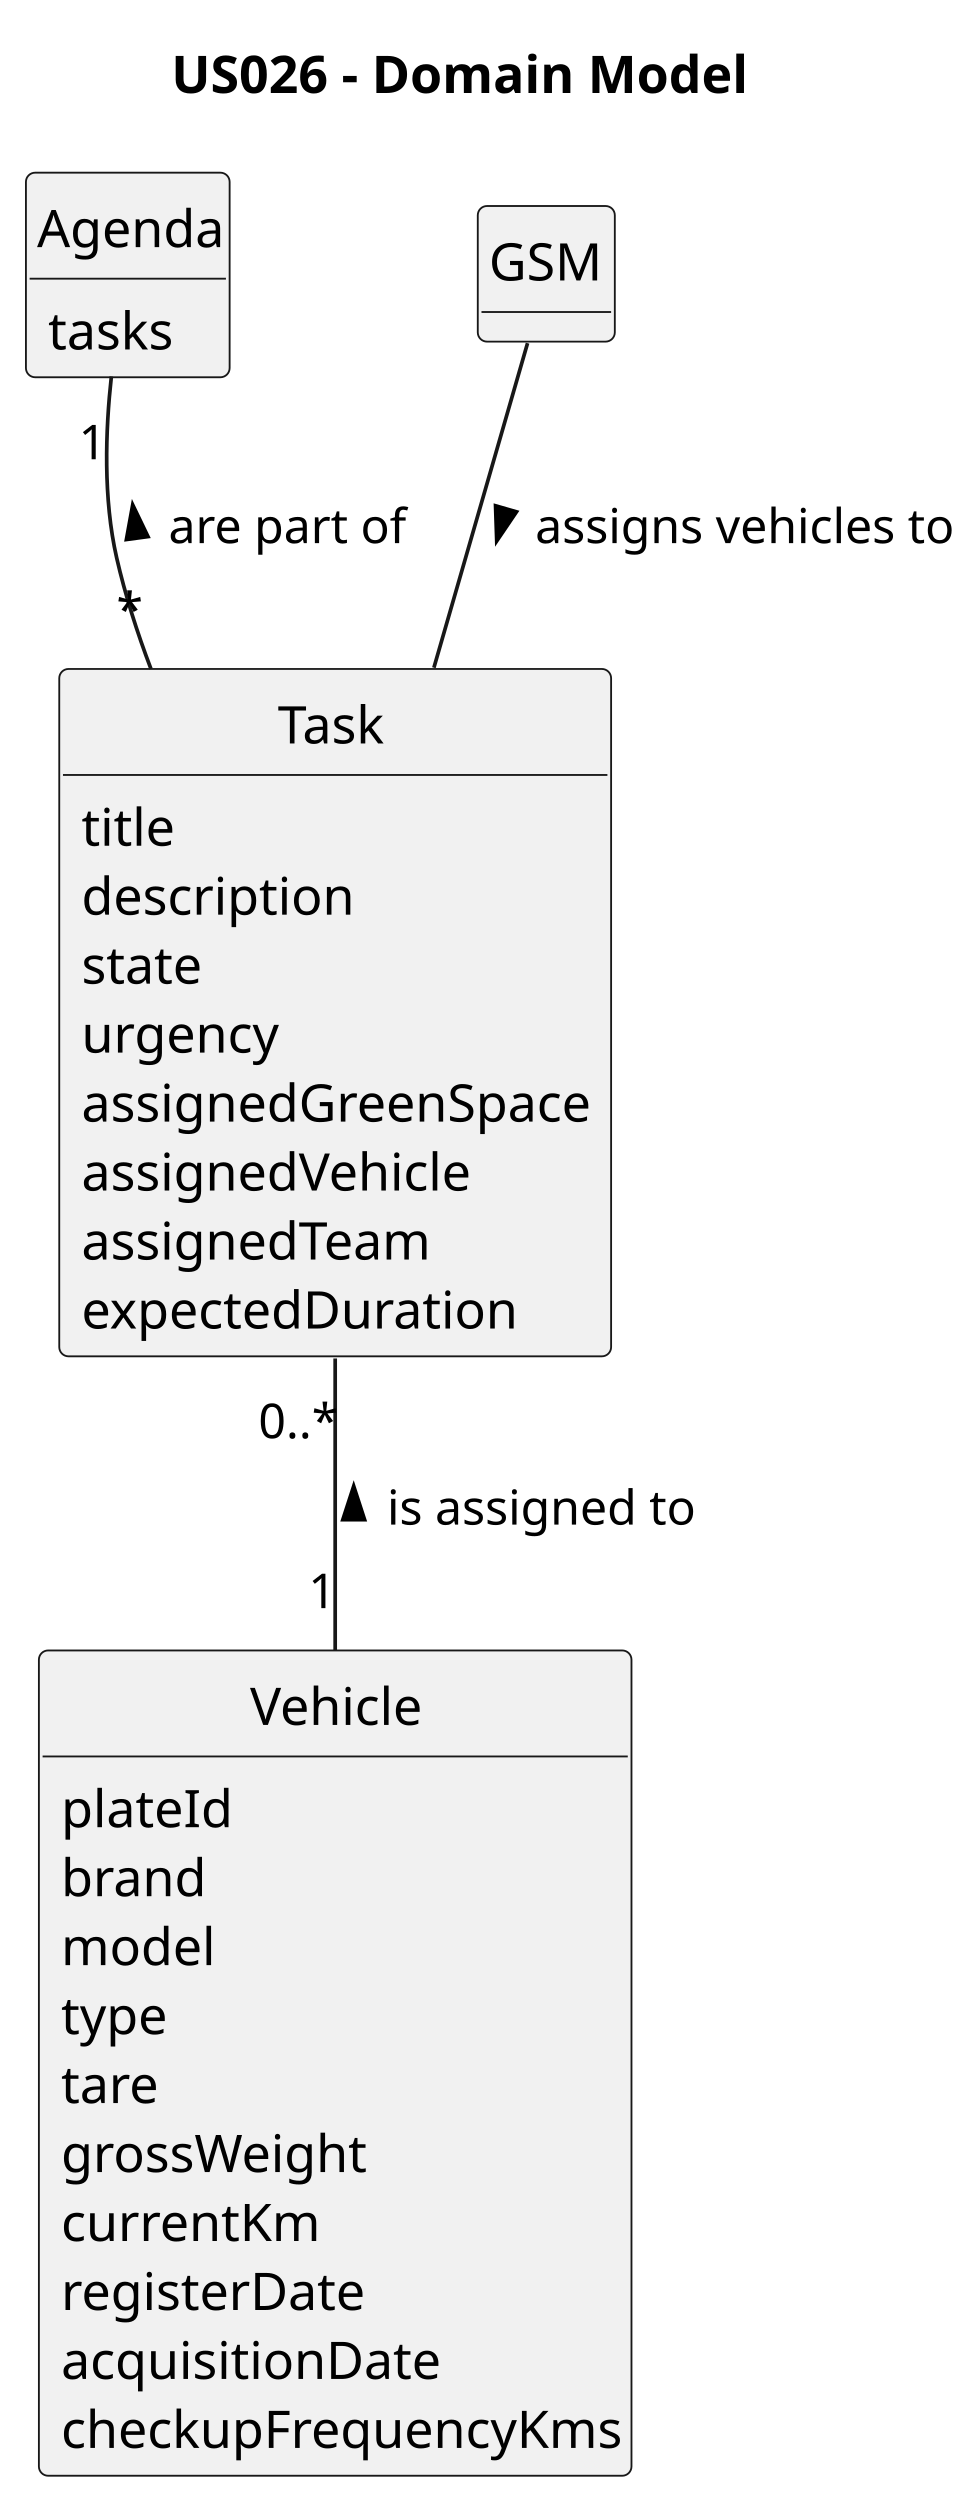
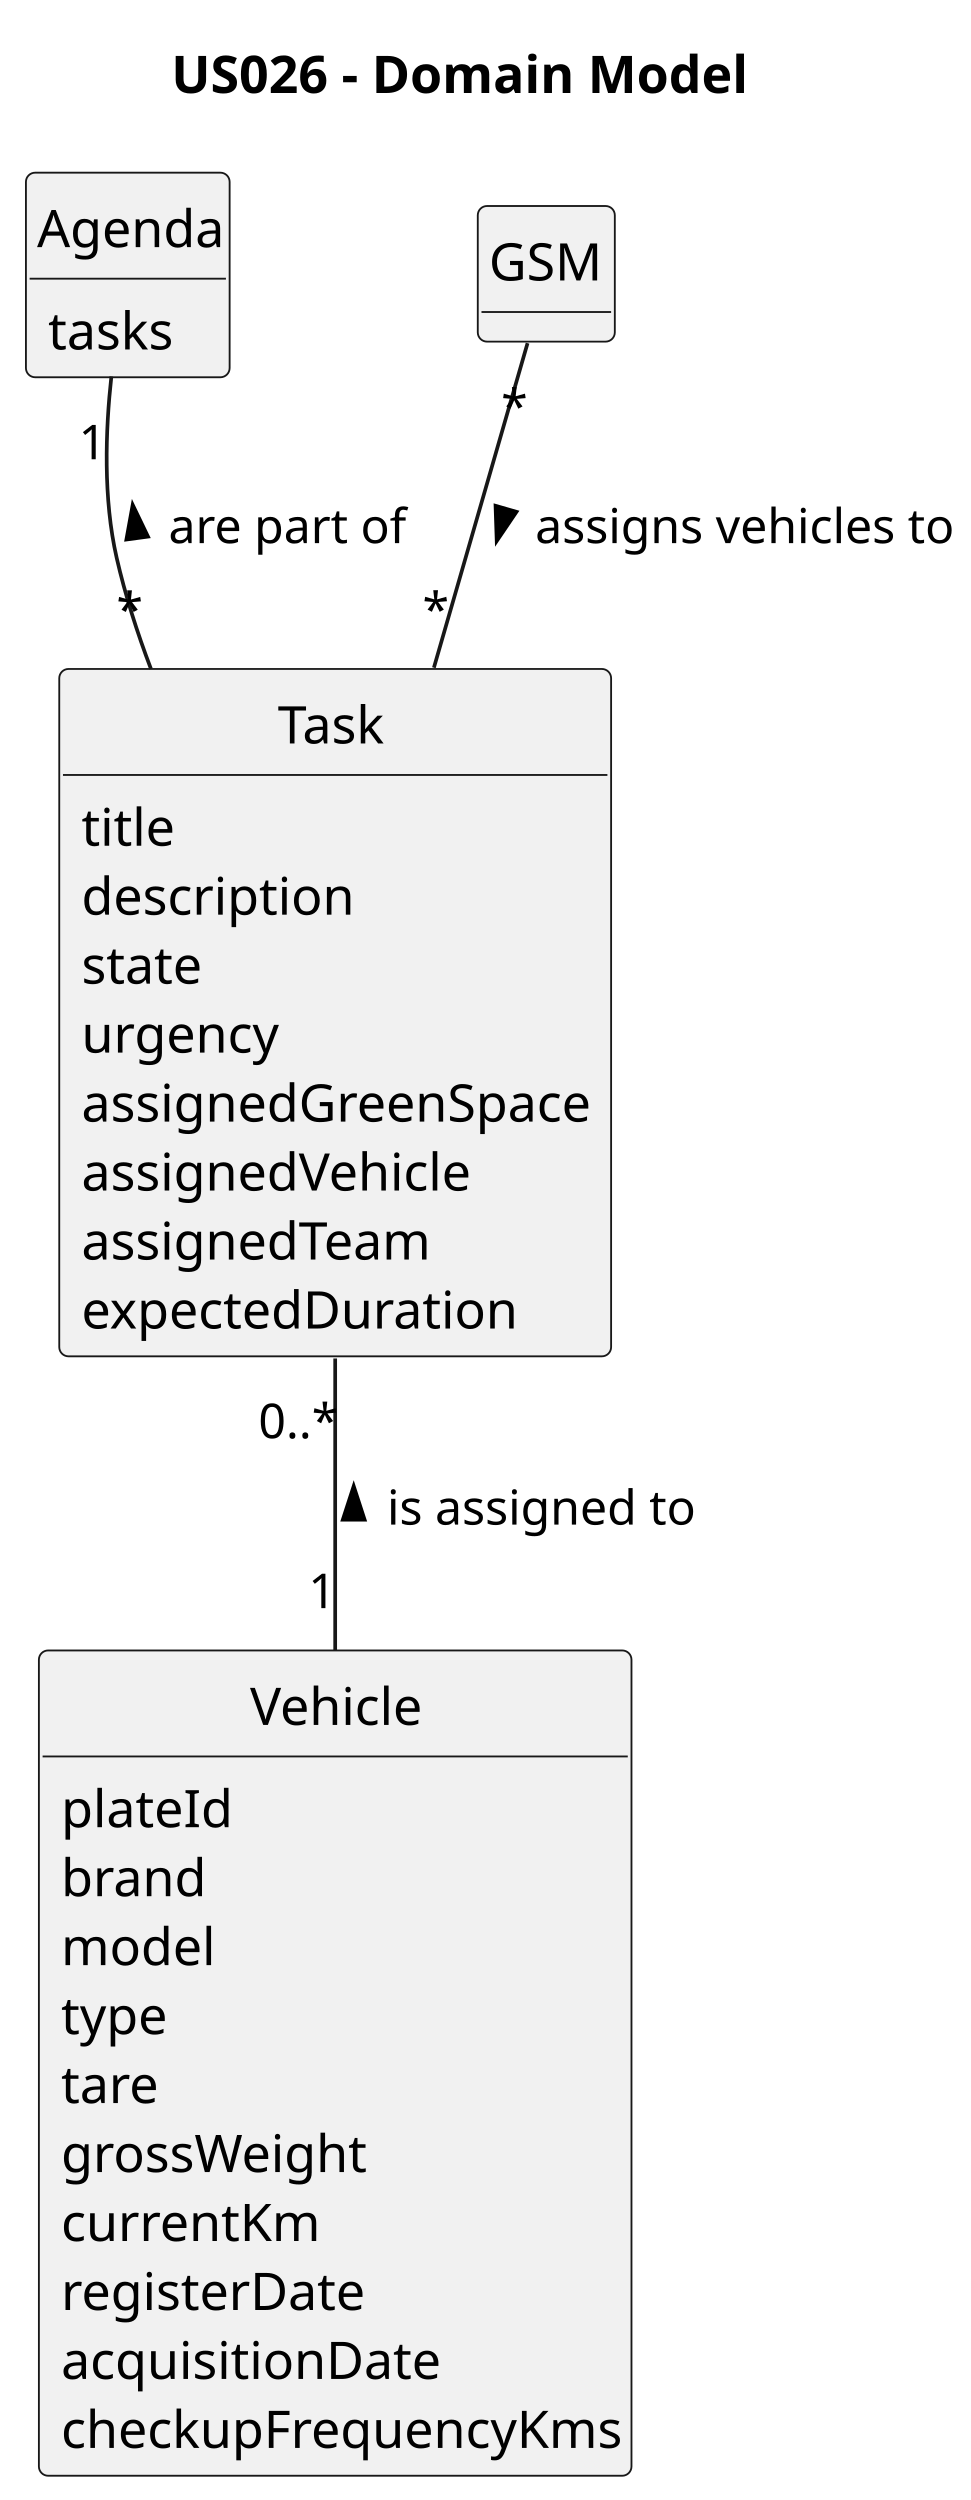
<svg xmlns="http://www.w3.org/2000/svg" contentStyleType="text/css" height="675px" preserveAspectRatio="none" style="width:262px;height:675px;background:#FFFFFF;" version="1.1" viewBox="0 0 262 675" width="262px" zoomAndPan="magnify">
  <defs />
  <g>
    <text fill="#000000" font-family="sans-serif" font-size="14" font-weight="bold" lengthAdjust="spacing" textLength="156" x="46.25" y="25.107">US026 - Domain Model</text>
    <g id="elem_Vehicle">
      <rect codeLine="18" fill="#F1F1F1" height="222.832" id="Vehicle" rx="2.5" ry="2.5" style="stroke:#181818;stroke-width:0.5;" width="160" x="10.5" y="445.621" />
      <text fill="#000000" font-family="sans-serif" font-size="14" lengthAdjust="spacing" textLength="46" x="67.5" y="465.728">Vehicle</text>
      <line style="stroke:#181818;stroke-width:0.5;" x1="11.5" x2="169.5" y1="474.242" y2="474.242" />
      <text fill="#000000" font-family="sans-serif" font-size="14" lengthAdjust="spacing" textLength="42" x="16.5" y="493.35">plateId</text>
      <text fill="#000000" font-family="sans-serif" font-size="14" lengthAdjust="spacing" textLength="37" x="16.5" y="511.971">brand</text>
      <text fill="#000000" font-family="sans-serif" font-size="14" lengthAdjust="spacing" textLength="38" x="16.5" y="530.592">model</text>
      <text fill="#000000" font-family="sans-serif" font-size="14" lengthAdjust="spacing" textLength="27" x="16.5" y="549.213">type</text>
      <text fill="#000000" font-family="sans-serif" font-size="14" lengthAdjust="spacing" textLength="25" x="16.5" y="567.834">tare</text>
      <text fill="#000000" font-family="sans-serif" font-size="14" lengthAdjust="spacing" textLength="79" x="16.5" y="586.455">grossWeight</text>
      <text fill="#000000" font-family="sans-serif" font-size="14" lengthAdjust="spacing" textLength="65" x="16.5" y="605.076">currentKm</text>
      <text fill="#000000" font-family="sans-serif" font-size="14" lengthAdjust="spacing" textLength="78" x="16.5" y="623.697">registerDate</text>
      <text fill="#000000" font-family="sans-serif" font-size="14" lengthAdjust="spacing" textLength="97" x="16.5" y="642.318">acquisitionDate</text>
      <text fill="#000000" font-family="sans-serif" font-size="14" lengthAdjust="spacing" textLength="148" x="16.5" y="660.939">checkupFrequencyKms</text>
    </g>
    <g id="elem_Agenda">
      <rect codeLine="31" fill="#F1F1F1" height="55.242" id="Agenda" rx="2.5" ry="2.5" style="stroke:#181818;stroke-width:0.5;" width="55" x="7" y="46.621" />
      <text fill="#000000" font-family="sans-serif" font-size="14" lengthAdjust="spacing" textLength="49" x="10" y="66.728">Agenda</text>
      <line style="stroke:#181818;stroke-width:0.5;" x1="8" x2="61" y1="75.242" y2="75.242" />
      <text fill="#000000" font-family="sans-serif" font-size="14" lengthAdjust="spacing" textLength="33" x="13" y="94.35">tasks</text>
    </g>
    <g id="elem_Task">
      <rect codeLine="35" fill="#F1F1F1" height="185.59" id="Task" rx="2.5" ry="2.5" style="stroke:#181818;stroke-width:0.5;" width="149" x="16" y="180.621" />
      <text fill="#000000" font-family="sans-serif" font-size="14" lengthAdjust="spacing" textLength="31" x="75" y="200.728">Task</text>
      <line style="stroke:#181818;stroke-width:0.5;" x1="17" x2="164" y1="209.242" y2="209.242" />
      <text fill="#000000" font-family="sans-serif" font-size="14" lengthAdjust="spacing" textLength="22" x="22" y="228.35">title</text>
      <text fill="#000000" font-family="sans-serif" font-size="14" lengthAdjust="spacing" textLength="69" x="22" y="246.971">description</text>
      <text fill="#000000" font-family="sans-serif" font-size="14" lengthAdjust="spacing" textLength="31" x="22" y="265.592">state</text>
      <text fill="#000000" font-family="sans-serif" font-size="14" lengthAdjust="spacing" textLength="51" x="22" y="284.213">urgency</text>
      <text fill="#000000" font-family="sans-serif" font-size="14" lengthAdjust="spacing" textLength="137" x="22" y="302.834">assignedGreenSpace</text>
      <text fill="#000000" font-family="sans-serif" font-size="14" lengthAdjust="spacing" textLength="103" x="22" y="321.455">assignedVehicle</text>
      <text fill="#000000" font-family="sans-serif" font-size="14" lengthAdjust="spacing" textLength="93" x="22" y="340.076">assignedTeam</text>
      <text fill="#000000" font-family="sans-serif" font-size="14" lengthAdjust="spacing" textLength="111" x="22" y="358.697">expectedDuration</text>
    </g>
    <g id="elem_GSM">
      <rect fill="#F1F1F1" height="36.621" id="GSM" rx="2.5" ry="2.5" style="stroke:#181818;stroke-width:0.5;" width="37" x="129" y="55.621" />
      <text fill="#000000" font-family="sans-serif" font-size="14" lengthAdjust="spacing" textLength="31" x="132" y="75.728">GSM</text>
      <line style="stroke:#181818;stroke-width:0.5;" x1="130" x2="165" y1="84.242" y2="84.242" />
    </g>
    <g id="link_Agenda_Task">
      <path codeLine="47" d="M30.07,101.641 C28.47,116.261 27.84,134.641 31.5,150.621 C33.79,160.601 37,170.701 40.76,180.611 " fill="none" id="Agenda-Task" style="stroke:#181818;stroke-width:1.0;" />
      <polygon fill="#000000" points="35.829,136.312,34.13,145.669,39.955,144.881,35.829,136.312" style="stroke:#000000;stroke-width:1.0;" />
      <text fill="#000000" font-family="sans-serif" font-size="13" lengthAdjust="spacing" textLength="58" x="45.5" y="146.649">are part of</text>
      <text fill="#000000" font-family="sans-serif" font-size="13" lengthAdjust="spacing" textLength="7" x="21.236" y="124.005">1</text>
      <text fill="#000000" font-family="sans-serif" font-size="13" lengthAdjust="spacing" textLength="5" x="31.434" y="169.262">*</text>
    </g>
    <g id="link_Task_Vehicle">
      <path codeLine="48" d="M90.5,366.791 C90.5,391.971 90.5,419.511 90.5,445.591 " fill="none" id="Task-Vehicle" style="stroke:#181818;stroke-width:1.0;" />
      <polygon fill="#000000" points="95.5,401.267,92.561,410.312,98.439,410.312,95.5,401.267" style="stroke:#000000;stroke-width:1.0;" />
      <text fill="#000000" font-family="sans-serif" font-size="13" lengthAdjust="spacing" textLength="81" x="104.5" y="411.649">is assigned to</text>
      <text fill="#000000" font-family="sans-serif" font-size="13" lengthAdjust="spacing" textLength="20" x="69.766" y="388.312">0..*</text>
      <text fill="#000000" font-family="sans-serif" font-size="13" lengthAdjust="spacing" textLength="7" x="83.254" y="434.196">1</text>
    </g>
    <g id="link_GSM_Task">
      <path codeLine="49" d="M142.44,92.651 C136.67,112.661 126.77,146.961 117.15,180.281 " fill="none" id="GSM-Task" style="stroke:#181818;stroke-width:1.0;" />
      <polygon fill="#000000" points="134.114,146.071,139.445,138.195,133.798,136.565,134.114,146.071" style="stroke:#000000;stroke-width:1.0;" />
      <text fill="#000000" font-family="sans-serif" font-size="13" lengthAdjust="spacing" textLength="110" x="144.5" y="146.649">assigns vehicles to</text>
+       <text fill="#000000" font-family="sans-serif" font-size="13" lengthAdjust="spacing" textLength="5" x="135.314" y="114.376">*</text>
+       <text fill="#000000" font-family="sans-serif" font-size="13" lengthAdjust="spacing" textLength="5" x="114.075" y="169.222">*</text>
    </g>
  </g>
</svg>
